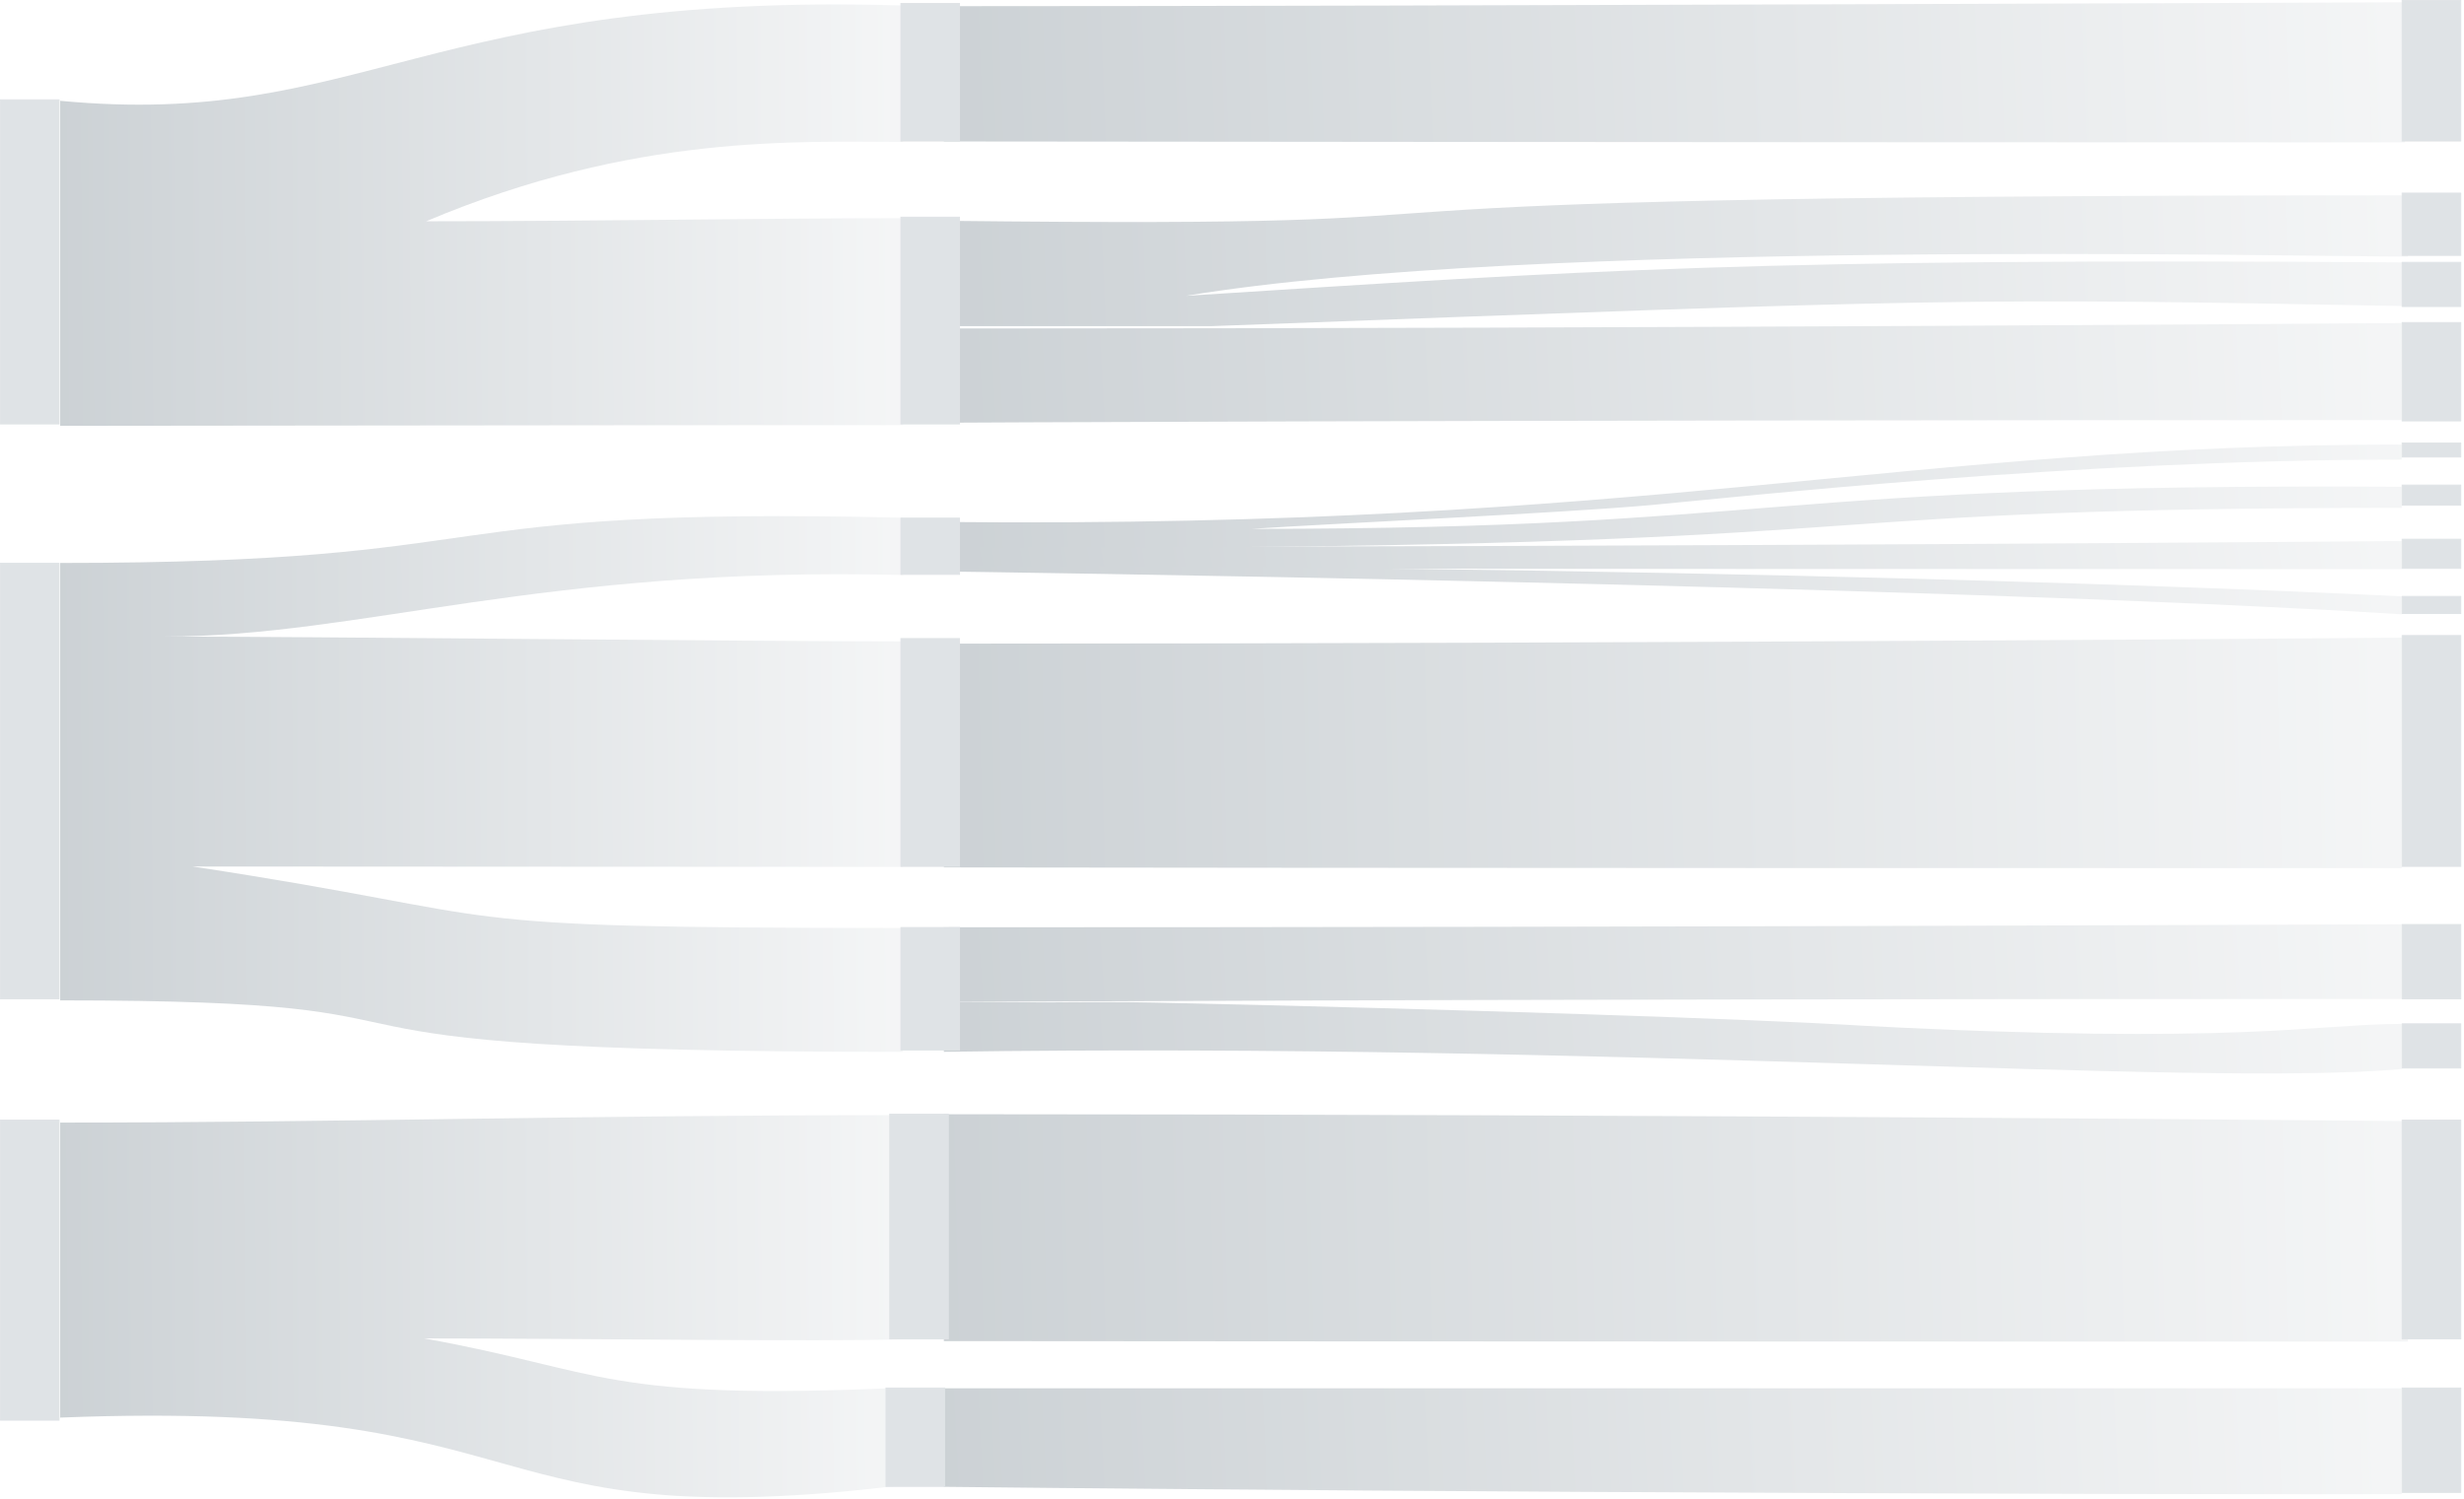
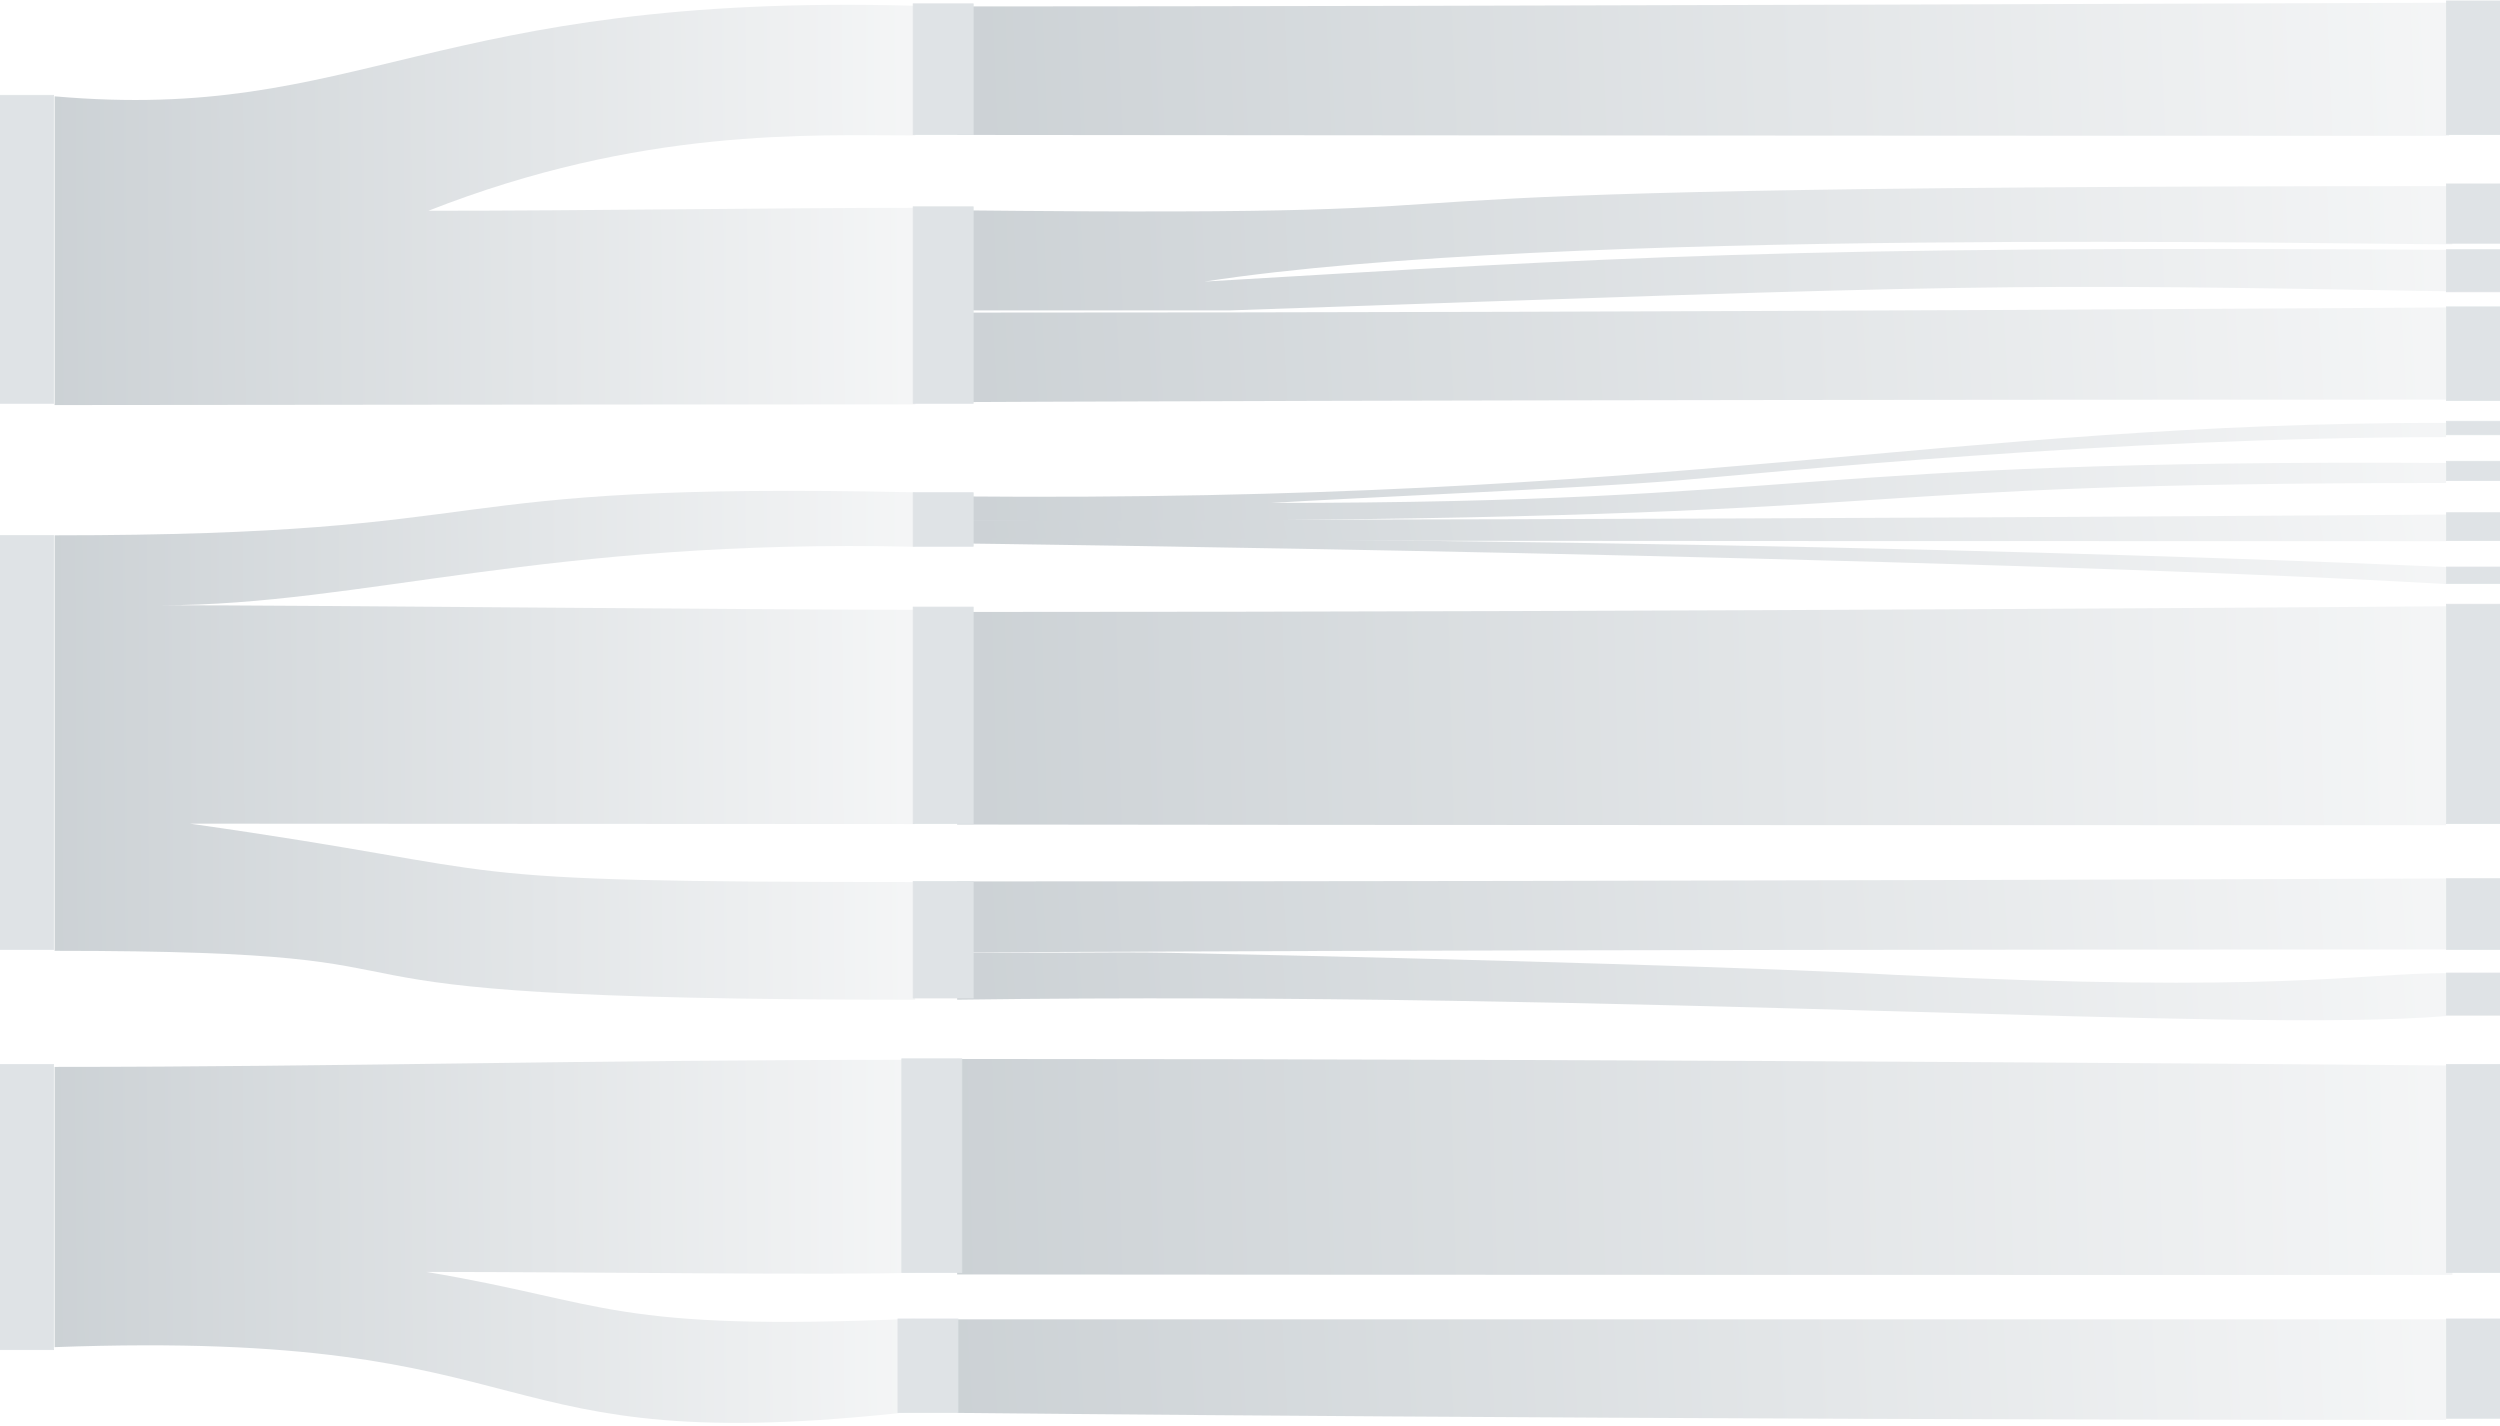
- <svg xmlns="http://www.w3.org/2000/svg" width="791" height="481" viewBox="0 0 791 481" fill="none">
-   <path d="M289.79 166.204C130.102 162.465 168.09 180.732 19.32 180.732V321.162C170.819 321.162 61.859 337.699 289.79 337.699V297.92C131.467 297.92 171.73 294.915 61.859 278.187C91.204 278.187 250.892 278.313 289.79 278.313V205.911C239.291 205.911 98.028 204.364 52.988 204.364C115.771 204.364 173.869 181.699 289.881 184.607L289.79 166.204Z" fill="url(#paint0_linear_13703_93366)" />
-   <path d="M19.32 136.712V32.363C115.853 41.48 136.808 -2.783 289.881 1.76V45.574C256.784 45.574 203.691 42.744 136.808 71.04C187.143 71.04 246.442 70.044 289.881 70.044V136.482C178.869 136.482 62.071 136.712 19.32 136.712Z" fill="url(#paint1_linear_13703_93366)" />
-   <path d="M19.32 455.111V360.398C109.882 360.398 185.594 357.994 289.881 357.994V429.948C264.56 430.825 185.917 429.692 136.202 429.692C193.832 440.092 193.826 449.895 289.881 445.495V476.793C149.232 493.964 179.861 448.778 19.32 455.111Z" fill="url(#paint2_linear_13703_93366)" />
-   <path d="M774 0.713C774 0.713 467.964 1.983 303 1.983V45.412C303 45.412 578.99 45.713 771.967 45.713L774 0.713Z" fill="url(#paint3_linear_13703_93366)" />
-   <path d="M771 445.713H303V477.334C303 477.334 508.92 479.713 771 479.713V445.713Z" fill="url(#paint4_linear_13703_93366)" />
-   <path d="M771.923 359.918C771.923 359.918 544.603 357.713 303 357.713V430.548C303 430.548 450.467 430.713 773 430.713L771.923 359.918Z" fill="url(#paint5_linear_13703_93366)" />
-   <path d="M771 296.713C771 296.713 544.127 297.702 303 297.702V321.713C303 321.713 449.102 320.713 771 320.713L771 310.082V296.713Z" fill="url(#paint6_linear_13703_93366)" />
-   <path d="M771 173.713C771 173.713 543.575 175.587 303 175.587V182.39C303 182.39 449.838 182.713 771 182.713V173.713Z" fill="url(#paint7_linear_13703_93366)" />
-   <path d="M771 191.463C771 191.463 584.56 181.713 303 181.713V183.463C303 183.463 616.34 187.588 771 197.213V191.463Z" fill="url(#paint8_linear_13703_93366)" />
-   <path d="M771 103.713C771 103.713 543.575 105.459 303 105.459V135.713C303 135.713 449.838 134.868 771 134.868V103.713Z" fill="url(#paint9_linear_13703_93366)" />
-   <path d="M771 204.713C771 204.713 544.127 206.634 303 206.634V278.479C303 278.479 449.101 278.713 771 278.713V204.713Z" fill="url(#paint10_linear_13703_93366)" />
-   <path d="M771 147.554V142.713C612.587 142.713 529.794 169.786 303 167.58V175.713H388.381C617.843 174.019 570.888 163.046 771 163.046V156.269C562.883 154.998 573.819 169.786 401.722 169.786C427.07 168.092 501.778 164.705 529.794 162.165C557.81 159.625 665.608 147.554 771 147.554Z" fill="url(#paint11_linear_13703_93366)" />
-   <path d="M772.979 82.382V62.713C346.594 62.713 531.377 73.439 303 70.883V104.713H388.742C628.559 95.751 629.442 95.588 774 98.305L772.979 84.255C563.983 82.75 509.511 86.79 380.745 94.972C491.29 76.66 737.751 82.382 772.979 82.382Z" fill="url(#paint12_linear_13703_93366)" />
-   <path d="M598.018 329.305C718.868 335.569 743.749 328.713 771 328.713L771 343.213C705.835 349.086 518.635 334.546 303 337.678V321.73L337.176 321.799C348.553 321.714 359.978 321.633 370.534 321.866C469.379 324.051 563.631 327.161 598.018 329.305Z" fill="url(#paint13_linear_13703_93366)" />
-   <rect x="284.419" y="445.604" width="18.821" height="31.598" fill="#DFE3E6" stroke="#DFE3E6" stroke-width="0.29" />
-   <rect x="0.145" y="32.032" width="18.821" height="104.069" fill="#DFE3E6" stroke="#DFE3E6" stroke-width="0.29" />
-   <rect x="0.145" y="180.842" width="18.821" height="139.822" fill="#DFE3E6" stroke="#DFE3E6" stroke-width="0.29" />
-   <rect x="0.145" y="359.602" width="18.821" height="96.339" fill="#DFE3E6" stroke="#DFE3E6" stroke-width="0.29" />
-   <rect x="289.202" y="1.114" width="18.821" height="44.159" fill="#DFE3E6" stroke="#DFE3E6" stroke-width="0.29" />
-   <rect x="771.145" y="0.145" width="18.821" height="45.126" fill="#DFE3E6" stroke="#DFE3E6" stroke-width="0.29" />
-   <rect x="771.145" y="61.991" width="18.821" height="20.002" fill="#DFE3E6" stroke="#DFE3E6" stroke-width="0.29" />
-   <rect x="771.145" y="84.213" width="18.821" height="14.204" fill="#DFE3E6" stroke="#DFE3E6" stroke-width="0.29" />
-   <rect x="771.145" y="103.538" width="18.821" height="31.598" fill="#DFE3E6" stroke="#DFE3E6" stroke-width="0.29" />
-   <rect x="771.145" y="142.194" width="18.821" height="4.542" fill="#DFE3E6" stroke="#DFE3E6" stroke-width="0.29" />
-   <rect x="771.145" y="155.719" width="18.821" height="6.474" fill="#DFE3E6" stroke="#DFE3E6" stroke-width="0.29" />
-   <rect x="771.145" y="173.112" width="18.821" height="9.373" fill="#DFE3E6" stroke="#DFE3E6" stroke-width="0.29" />
-   <rect x="771.145" y="191.469" width="18.821" height="5.508" fill="#DFE3E6" stroke="#DFE3E6" stroke-width="0.29" />
-   <rect x="771.145" y="204.034" width="18.821" height="74.114" fill="#DFE3E6" stroke="#DFE3E6" stroke-width="0.29" />
-   <rect x="771.145" y="296.799" width="18.821" height="23.867" fill="#DFE3E6" stroke="#DFE3E6" stroke-width="0.29" />
-   <rect x="771.145" y="328.686" width="18.821" height="14.204" fill="#DFE3E6" stroke="#DFE3E6" stroke-width="0.29" />
-   <rect x="771.145" y="359.602" width="18.821" height="70.249" fill="#DFE3E6" stroke="#DFE3E6" stroke-width="0.29" />
-   <rect x="771.145" y="445.604" width="18.821" height="33.53" fill="#DFE3E6" stroke="#DFE3E6" stroke-width="0.29" />
-   <rect x="289.202" y="69.717" width="18.821" height="66.384" fill="#DFE3E6" stroke="#DFE3E6" stroke-width="0.29" />
-   <rect x="289.202" y="166.344" width="18.821" height="18.07" fill="#DFE3E6" stroke="#DFE3E6" stroke-width="0.29" />
-   <rect x="289.202" y="205" width="18.821" height="73.148" fill="#DFE3E6" stroke="#DFE3E6" stroke-width="0.29" />
-   <rect x="289.202" y="297.766" width="18.821" height="39.328" fill="#DFE3E6" stroke="#DFE3E6" stroke-width="0.29" />
-   <rect x="285.632" y="357.678" width="18.821" height="72.182" fill="#DFE3E6" stroke="#DFE3E6" stroke-width="0.29" />
+ <svg xmlns="http://www.w3.org/2000/svg" width="914" height="521" viewBox="0 0 914 521" fill="none">
+   <path d="M334.563 179.996C148.825 175.952 193.01 195.711 19.972 195.711V347.619C196.185 347.619 69.45 365.507 334.563 365.507V322.477C150.413 322.477 197.244 319.227 69.45 301.132C103.582 301.132 289.319 301.268 334.563 301.268V222.949C275.826 222.949 111.519 221.276 59.132 221.276C132.157 221.276 199.731 196.758 334.669 199.903L334.563 179.996Z" fill="url(#paint0_linear_24320_9825)" />
+   <path d="M19.972 148.094V35.217C132.252 45.08 156.625 -2.801 334.669 2.113V49.508C296.173 49.508 234.419 46.447 156.625 77.055C215.171 77.055 284.143 75.978 334.669 75.978V147.845C205.547 147.845 69.696 148.094 19.972 148.094Z" fill="url(#paint1_linear_24320_9825)" />
+   <path d="M19.972 492.515V390.061C125.306 390.061 213.369 387.461 334.669 387.461V465.296C305.217 466.244 213.745 465.018 155.92 465.018C222.951 476.269 222.945 486.873 334.669 482.113V515.969C171.076 534.543 206.701 485.664 19.972 492.515Z" fill="url(#paint2_linear_24320_9825)" />
+   <path d="M897.761 0.98C897.761 0.98 541.802 2.355 349.928 2.355V49.332C349.928 49.332 670.94 49.658 895.396 49.658L897.761 0.98Z" fill="url(#paint3_linear_24320_9825)" />
+   <path d="M894.271 482.349H349.928V516.555C349.928 516.555 589.439 519.127 894.271 519.127V482.349Z" fill="url(#paint4_linear_24320_9825)" />
+   <path d="M895.345 389.542C895.345 389.542 630.942 387.157 349.928 387.157V465.944C349.928 465.944 521.45 466.123 896.598 466.123L895.345 389.542Z" fill="url(#paint5_linear_24320_9825)" />
+   <path d="M894.271 321.171C894.271 321.171 630.389 322.241 349.928 322.241V348.215C349.928 348.215 519.862 347.133 894.271 347.133L894.271 335.633V321.171Z" fill="url(#paint6_linear_24320_9825)" />
+   <path d="M894.271 188.119C894.271 188.119 629.747 190.146 349.928 190.146V197.506C349.928 197.506 520.72 197.855 894.271 197.855V188.119Z" fill="url(#paint7_linear_24320_9825)" />
+   <path d="M894.271 207.319C894.271 207.319 677.418 196.773 349.928 196.773V198.666C349.928 198.666 714.382 203.128 894.271 213.54V207.319Z" fill="url(#paint8_linear_24320_9825)" />
+   <path d="M894.271 112.398C894.271 112.398 629.747 114.287 349.928 114.287V147.014C349.928 147.014 520.72 146.099 894.271 146.099V112.398Z" fill="url(#paint9_linear_24320_9825)" />
+   <path d="M894.271 221.653C894.271 221.653 630.389 223.731 349.928 223.731V301.447C349.928 301.447 519.862 301.7 894.271 301.7V221.653Z" fill="url(#paint10_linear_24320_9825)" />
+   <path d="M894.271 159.823V154.586C710.017 154.586 613.718 183.871 349.928 181.485V190.283H449.237C716.131 188.451 661.515 176.581 894.271 176.581V169.249C652.205 167.875 664.924 183.871 464.754 183.871C494.237 182.039 581.132 178.375 613.718 175.628C646.304 172.88 771.687 159.823 894.271 159.823Z" fill="url(#paint11_linear_24320_9825)" />
+   <path d="M896.573 89.324V68.047C400.633 68.047 615.56 79.65 349.928 76.885V113.48H449.657C728.594 103.786 729.621 103.61 897.761 106.548L896.573 91.351C653.484 89.722 590.127 94.092 440.356 102.943C568.933 83.134 855.598 89.324 896.573 89.324Z" fill="url(#paint12_linear_24320_9825)" />
+   <path d="M693.071 356.427C833.636 363.203 862.576 355.787 894.272 355.787L894.271 371.472C818.477 377.825 600.739 362.097 349.928 365.485V348.233L389.679 348.308C402.911 348.216 416.201 348.128 428.479 348.38C543.448 350.744 653.075 354.108 693.071 356.427Z" fill="url(#paint13_linear_24320_9825)" />
+   <rect x="328.292" y="482.219" width="21.939" height="34.204" fill="#DFE3E6" stroke="#DFE3E6" stroke-width="0.29" />
+   <rect x="-2.355" y="34.847" width="21.939" height="112.598" fill="#DFE3E6" stroke="#DFE3E6" stroke-width="0.29" />
+   <rect x="-2.355" y="195.819" width="21.939" height="151.273" fill="#DFE3E6" stroke="#DFE3E6" stroke-width="0.29" />
+   <rect x="-2.355" y="389.188" width="21.939" height="104.236" fill="#DFE3E6" stroke="#DFE3E6" stroke-width="0.29" />
+   <rect x="333.855" y="1.402" width="21.939" height="47.792" fill="#DFE3E6" stroke="#DFE3E6" stroke-width="0.29" />
+   <rect x="894.416" y="0.354" width="21.939" height="48.837" fill="#DFE3E6" stroke="#DFE3E6" stroke-width="0.29" />
+   <rect x="894.416" y="67.254" width="21.939" height="21.661" fill="#DFE3E6" stroke="#DFE3E6" stroke-width="0.29" />
+   <rect x="894.416" y="91.293" width="21.939" height="15.389" fill="#DFE3E6" stroke="#DFE3E6" stroke-width="0.29" />
+   <rect x="894.416" y="112.197" width="21.939" height="34.204" fill="#DFE3E6" stroke="#DFE3E6" stroke-width="0.29" />
+   <rect x="894.416" y="154.012" width="21.939" height="4.936" fill="#DFE3E6" stroke="#DFE3E6" stroke-width="0.29" />
+   <rect x="894.416" y="168.643" width="21.939" height="7.027" fill="#DFE3E6" stroke="#DFE3E6" stroke-width="0.29" />
+   <rect x="894.416" y="187.457" width="21.939" height="10.163" fill="#DFE3E6" stroke="#DFE3E6" stroke-width="0.29" />
+   <rect x="894.416" y="207.315" width="21.939" height="5.982" fill="#DFE3E6" stroke="#DFE3E6" stroke-width="0.29" />
+   <rect x="894.416" y="220.906" width="21.939" height="80.195" fill="#DFE3E6" stroke="#DFE3E6" stroke-width="0.29" />
+   <rect x="894.416" y="321.253" width="21.939" height="25.842" fill="#DFE3E6" stroke="#DFE3E6" stroke-width="0.29" />
+   <rect x="894.416" y="355.746" width="21.939" height="15.389" fill="#DFE3E6" stroke="#DFE3E6" stroke-width="0.29" />
+   <rect x="894.416" y="389.188" width="21.939" height="76.014" fill="#DFE3E6" stroke="#DFE3E6" stroke-width="0.29" />
+   <rect x="894.416" y="482.219" width="21.939" height="36.294" fill="#DFE3E6" stroke="#DFE3E6" stroke-width="0.29" />
+   <rect x="333.855" y="75.612" width="21.939" height="71.833" fill="#DFE3E6" stroke="#DFE3E6" stroke-width="0.29" />
+   <rect x="333.855" y="180.136" width="21.939" height="19.57" fill="#DFE3E6" stroke="#DFE3E6" stroke-width="0.29" />
+   <rect x="333.855" y="221.952" width="21.939" height="79.15" fill="#DFE3E6" stroke="#DFE3E6" stroke-width="0.29" />
+   <rect x="333.855" y="322.299" width="21.939" height="42.566" fill="#DFE3E6" stroke="#DFE3E6" stroke-width="0.29" />
+   <rect x="329.703" y="387.107" width="21.939" height="78.105" fill="#DFE3E6" stroke="#DFE3E6" stroke-width="0.29" />
  <defs>
-     <linearGradient id="paint0_linear_13703_93366" x1="-15.133" y1="272.188" x2="497.854" y2="269.241" gradientUnits="userSpaceOnUse">
+     <linearGradient id="paint0_linear_24320_9825" x1="-20.102" y1="294.643" x2="576.564" y2="290.956" gradientUnits="userSpaceOnUse">
      <stop stop-color="#C7CDD1" />
      <stop offset="0.734" stop-color="white" />
    </linearGradient>
-     <linearGradient id="paint1_linear_13703_93366" x1="-15.133" y1="85.187" x2="497.843" y2="81.44" gradientUnits="userSpaceOnUse">
+     <linearGradient id="paint1_linear_24320_9825" x1="-20.102" y1="92.358" x2="576.55" y2="87.672" gradientUnits="userSpaceOnUse">
      <stop stop-color="#C7CDD1" />
      <stop offset="0.734" stop-color="white" />
    </linearGradient>
-     <linearGradient id="paint2_linear_13703_93366" x1="-15.133" y1="433.972" x2="497.837" y2="429.841" gradientUnits="userSpaceOnUse">
+     <linearGradient id="paint2_linear_24320_9825" x1="-20.102" y1="469.649" x2="576.542" y2="464.482" gradientUnits="userSpaceOnUse">
      <stop stop-color="#C7CDD1" />
      <stop offset="0.734" stop-color="white" />
    </linearGradient>
-     <linearGradient id="paint3_linear_13703_93366" x1="243.023" y1="28.573" x2="1134.77" y2="-5.519" gradientUnits="userSpaceOnUse">
+     <linearGradient id="paint3_linear_24320_9825" x1="280.166" y1="31.118" x2="1317.15" y2="-11.51" gradientUnits="userSpaceOnUse">
      <stop stop-color="#C7CDD1" />
      <stop offset="0.734" stop-color="white" />
    </linearGradient>
-     <linearGradient id="paint4_linear_13703_93366" x1="243.405" y1="466.763" x2="1128.53" y2="422.261" gradientUnits="userSpaceOnUse">
+     <linearGradient id="paint4_linear_24320_9825" x1="280.611" y1="505.119" x2="1309.72" y2="449.485" gradientUnits="userSpaceOnUse">
      <stop stop-color="#C7CDD1" />
      <stop offset="0.734" stop-color="white" />
    </linearGradient>
-     <linearGradient id="paint5_linear_13703_93366" x1="243.15" y1="402.909" x2="1133.81" y2="381.963" gradientUnits="userSpaceOnUse">
+     <linearGradient id="paint5_linear_24320_9825" x1="280.314" y1="436.047" x2="1316.18" y2="409.853" gradientUnits="userSpaceOnUse">
      <stop stop-color="#C7CDD1" />
      <stop offset="0.734" stop-color="white" />
    </linearGradient>
-     <linearGradient id="paint6_linear_13703_93366" x1="243.405" y1="312.191" x2="1126.64" y2="251.798" gradientUnits="userSpaceOnUse">
+     <linearGradient id="paint6_linear_24320_9825" x1="280.611" y1="337.915" x2="1307.18" y2="262.439" gradientUnits="userSpaceOnUse">
      <stop stop-color="#C7CDD1" />
      <stop offset="0.734" stop-color="white" />
    </linearGradient>
-     <linearGradient id="paint7_linear_13703_93366" x1="243.405" y1="179.285" x2="1099.87" y2="16.611" gradientUnits="userSpaceOnUse">
+     <linearGradient id="paint7_linear_24320_9825" x1="280.611" y1="194.147" x2="1271.4" y2="-8.202" gradientUnits="userSpaceOnUse">
      <stop stop-color="#C7CDD1" />
      <stop offset="0.734" stop-color="white" />
    </linearGradient>
-     <linearGradient id="paint8_linear_13703_93366" x1="243.405" y1="191.309" x2="1120.1" y2="94.622" gradientUnits="userSpaceOnUse">
+     <linearGradient id="paint8_linear_24320_9825" x1="280.611" y1="207.154" x2="1298.41" y2="86.458" gradientUnits="userSpaceOnUse">
      <stop stop-color="#C7CDD1" />
      <stop offset="0.734" stop-color="white" />
    </linearGradient>
-     <linearGradient id="paint9_linear_13703_93366" x1="243.405" y1="123.525" x2="1128.24" y2="76.257" gradientUnits="userSpaceOnUse">
+     <linearGradient id="paint9_linear_24320_9825" x1="280.611" y1="133.829" x2="1309.33" y2="74.74" gradientUnits="userSpaceOnUse">
      <stop stop-color="#C7CDD1" />
      <stop offset="0.734" stop-color="white" />
    </linearGradient>
-     <linearGradient id="paint10_linear_13703_93366" x1="243.405" y1="250.528" x2="1130.29" y2="230.041" gradientUnits="userSpaceOnUse">
+     <linearGradient id="paint10_linear_24320_9825" x1="280.611" y1="271.212" x2="1312.09" y2="245.592" gradientUnits="userSpaceOnUse">
      <stop stop-color="#C7CDD1" />
      <stop offset="0.734" stop-color="white" />
    </linearGradient>
-     <linearGradient id="paint11_linear_13703_93366" x1="243.405" y1="163.144" x2="1128.39" y2="117.301" gradientUnits="userSpaceOnUse">
+     <linearGradient id="paint11_linear_24320_9825" x1="280.611" y1="176.686" x2="1309.53" y2="119.376" gradientUnits="userSpaceOnUse">
      <stop stop-color="#C7CDD1" />
      <stop offset="0.734" stop-color="white" />
    </linearGradient>
-     <linearGradient id="paint12_linear_13703_93366" x1="243.023" y1="88.716" x2="1134.58" y2="52.197" gradientUnits="userSpaceOnUse">
+     <linearGradient id="paint12_linear_24320_9825" x1="280.166" y1="96.176" x2="1316.89" y2="50.514" gradientUnits="userSpaceOnUse">
      <stop stop-color="#C7CDD1" />
      <stop offset="0.734" stop-color="white" />
    </linearGradient>
-     <linearGradient id="paint13_linear_13703_93366" x1="243.405" y1="335.899" x2="1125.85" y2="270.062" gradientUnits="userSpaceOnUse">
+     <linearGradient id="paint13_linear_24320_9825" x1="280.611" y1="363.56" x2="1306.13" y2="281.292" gradientUnits="userSpaceOnUse">
      <stop stop-color="#C7CDD1" />
      <stop offset="0.734" stop-color="white" />
    </linearGradient>
  </defs>
</svg>
